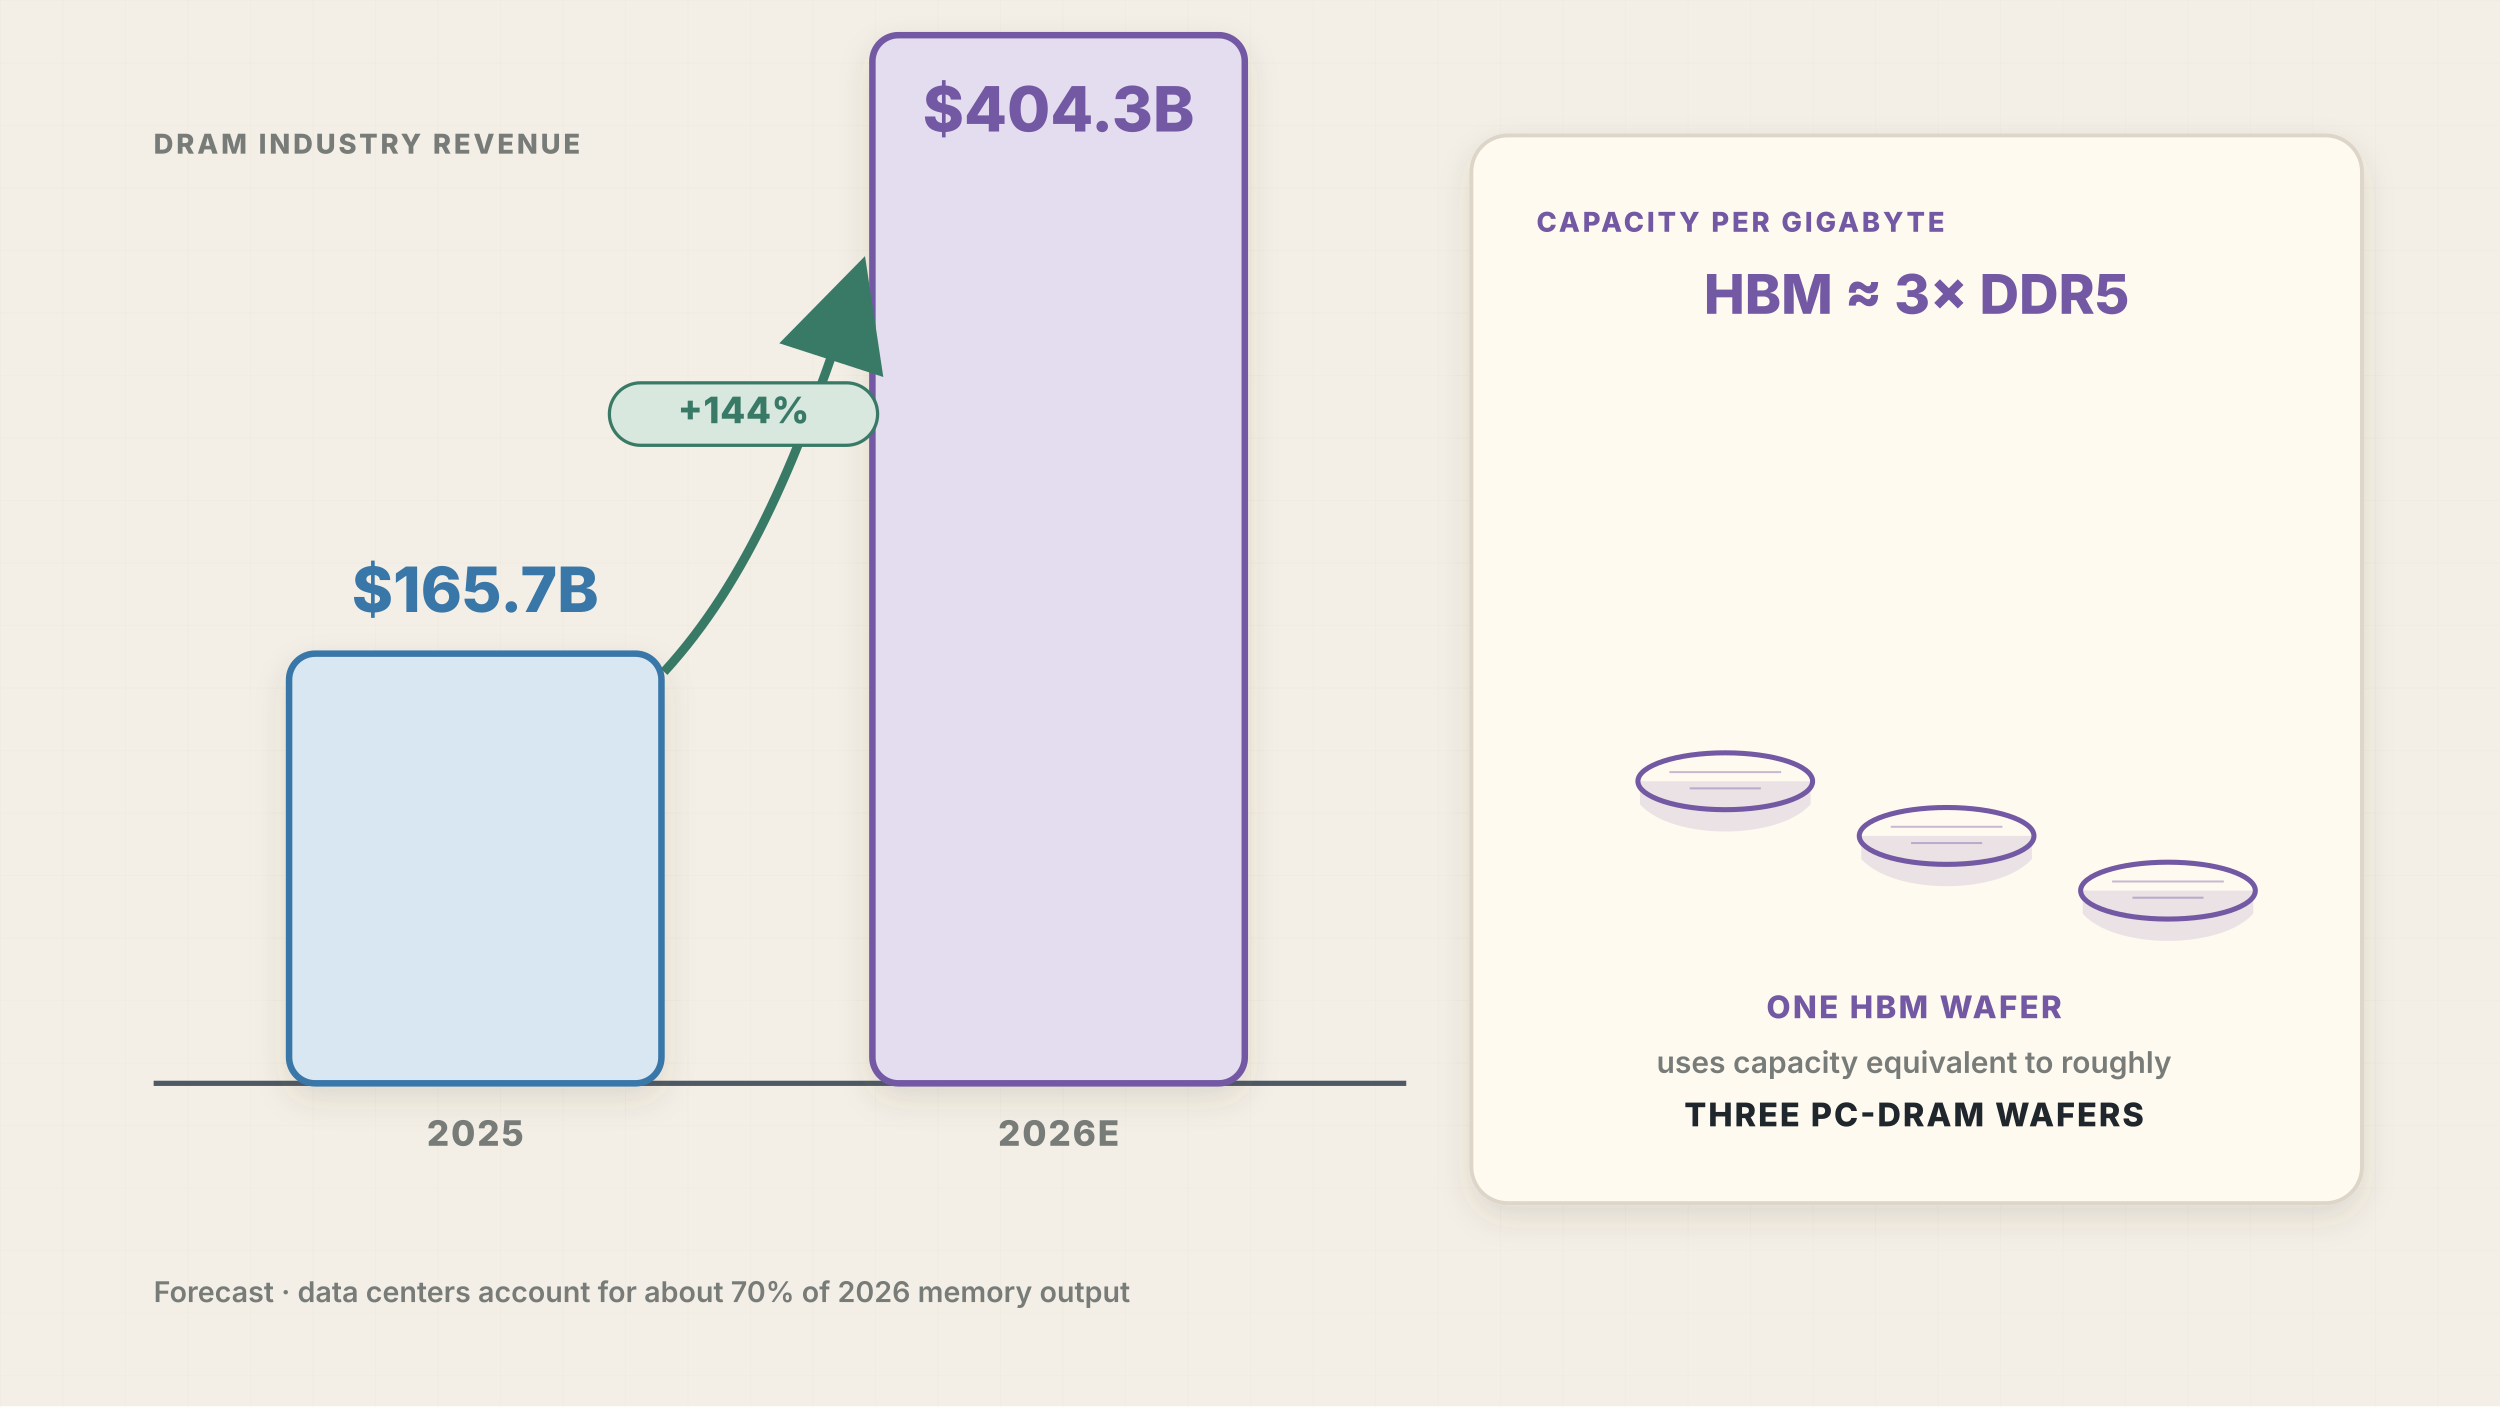
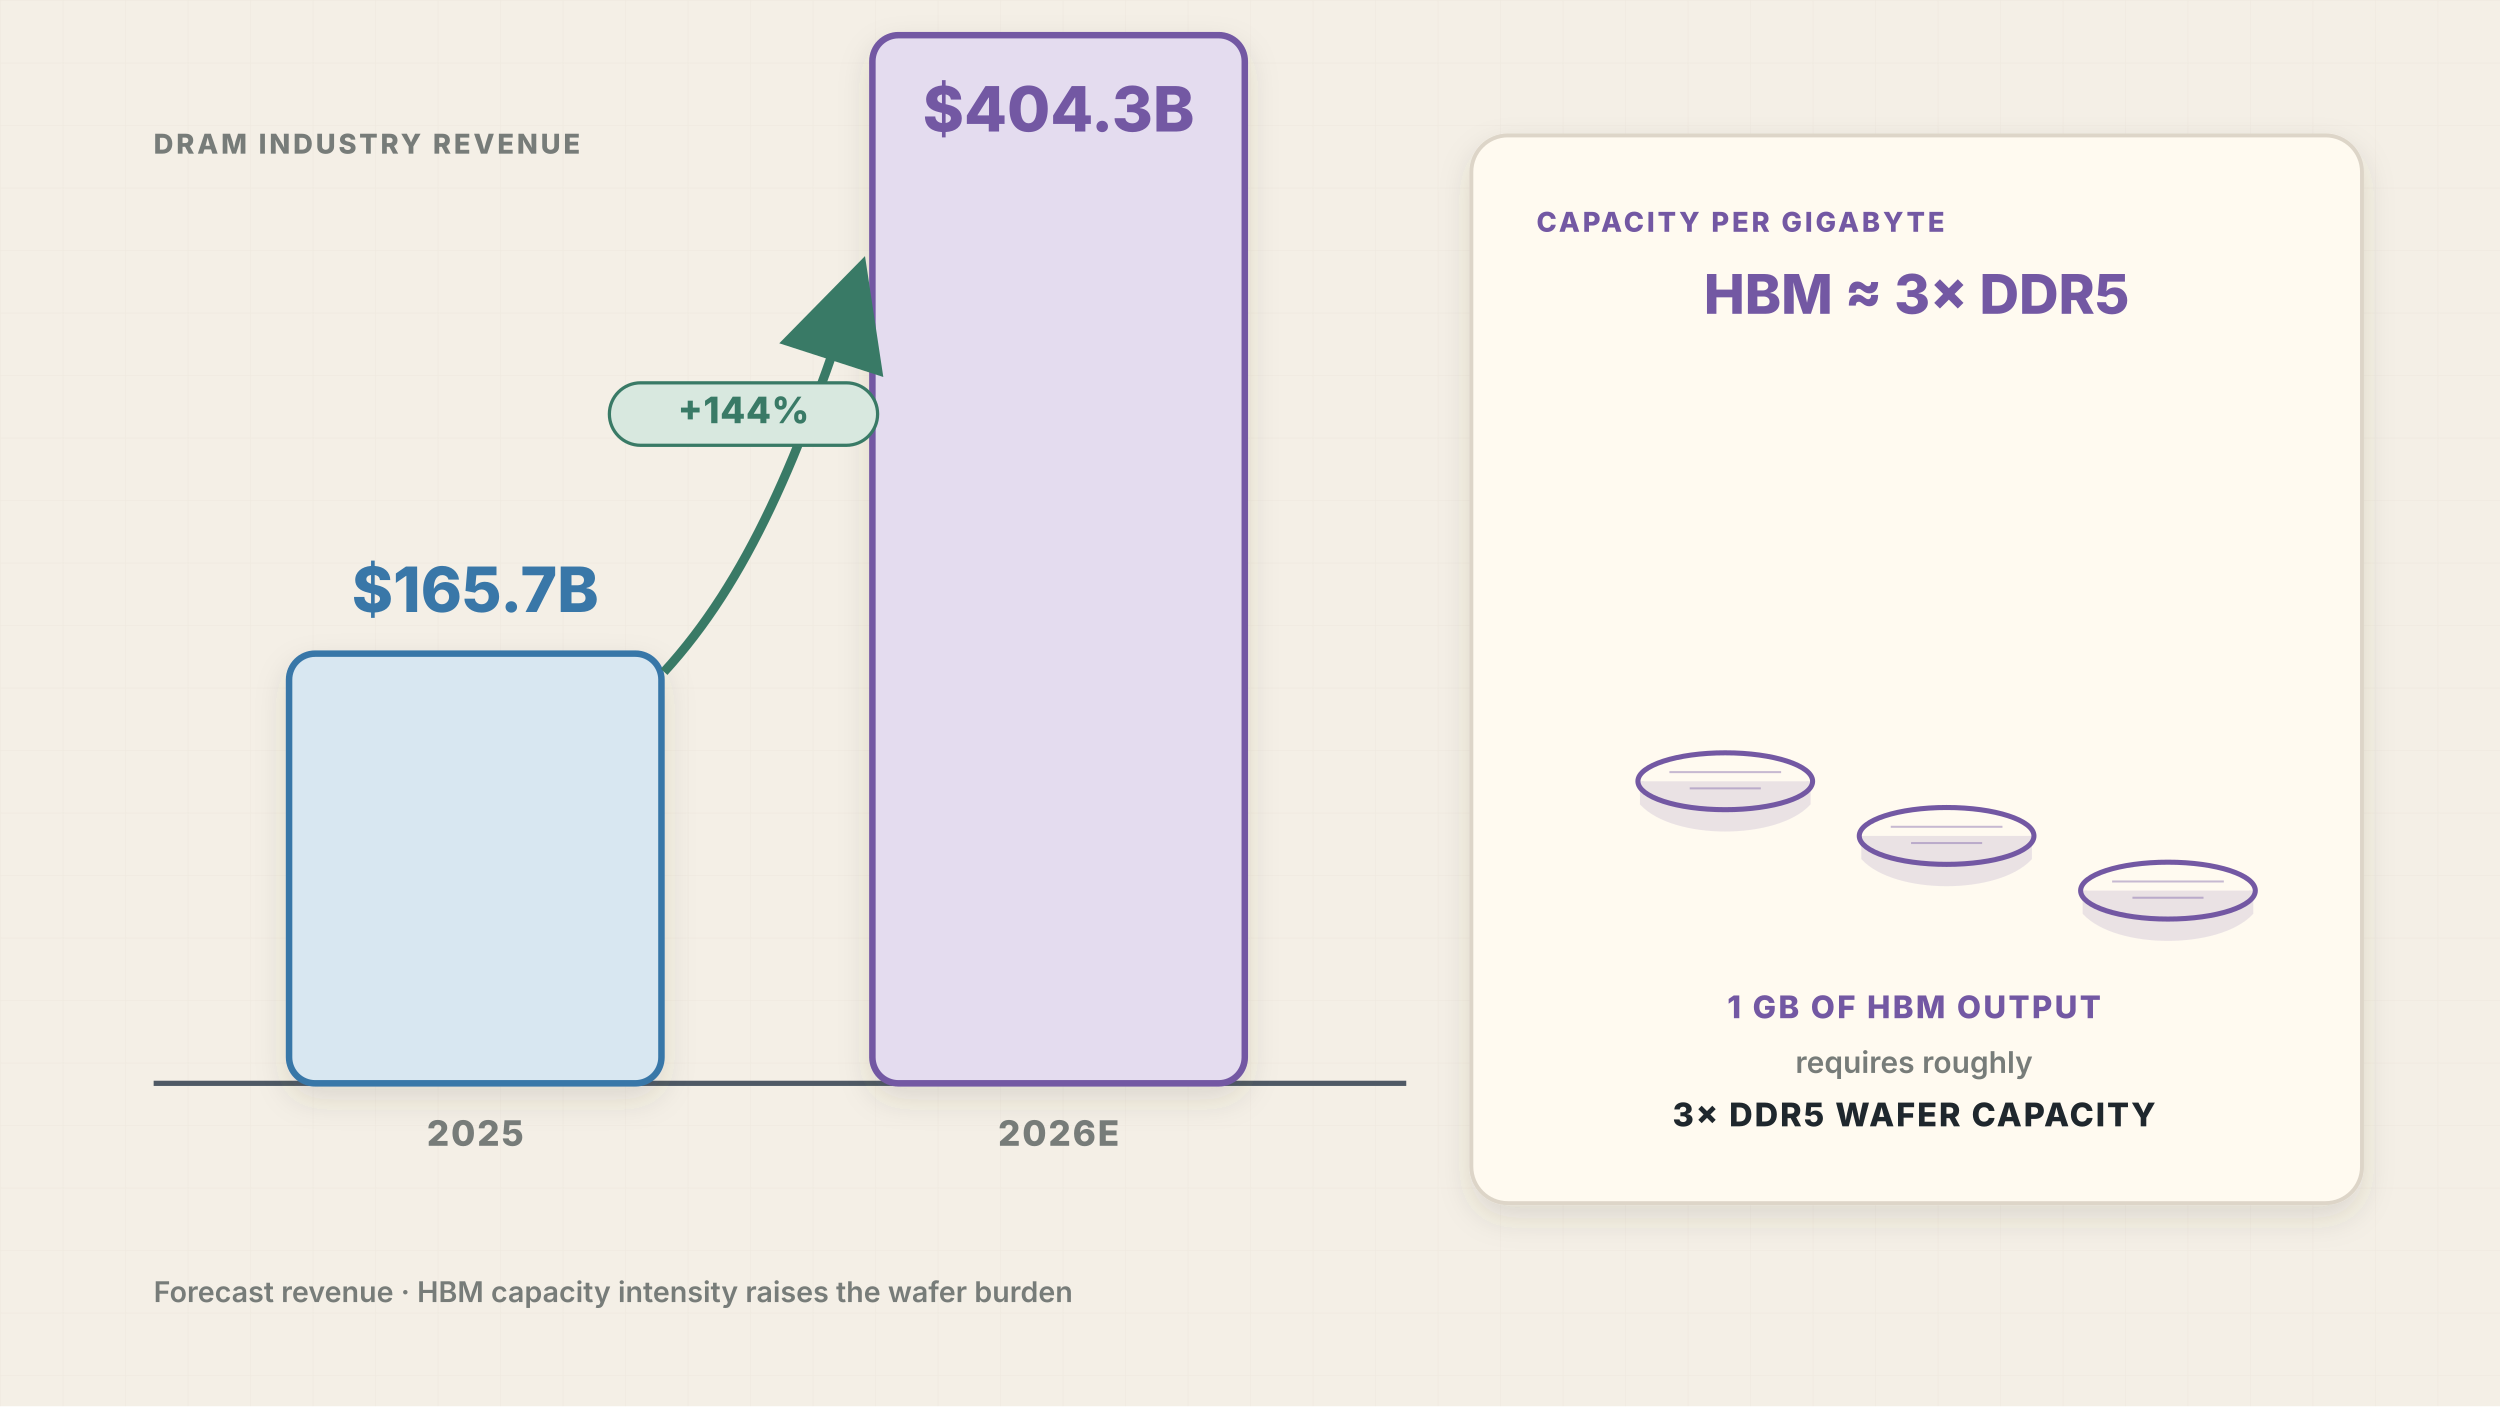
<svg xmlns="http://www.w3.org/2000/svg" width="1920" height="1080" viewBox="0 0 1920 1080" role="img" aria-labelledby="title desc" font-family="Inter, -apple-system, BlinkMacSystemFont, 'Segoe UI', sans-serif">
  <defs>
    <pattern id="paper-grid" width="48" height="48" patternUnits="userSpaceOnUse">
      <path d="M48 0H0V48" fill="none" stroke="#ddd5c8" stroke-width="1" opacity="0.22" />
    </pattern>
    <filter id="shadow" x="-30%" y="-30%" width="160%" height="180%">
      <feDropShadow dx="0" dy="10" stdDeviation="12" flood-color="#493f30" flood-opacity="0.13" />
    </filter>
    <marker id="arrow-ink" markerWidth="12" markerHeight="12" refX="10" refY="6" orient="auto">
      <path d="M0 0L12 6L0 12Z" fill="#4f5965" />
    </marker>
    <marker id="arrow-blue" markerWidth="12" markerHeight="12" refX="10" refY="6" orient="auto">
      <path d="M0 0L12 6L0 12Z" fill="#3977a8" />
    </marker>
    <marker id="arrow-green" markerWidth="12" markerHeight="12" refX="10" refY="6" orient="auto">
      <path d="M0 0L12 6L0 12Z" fill="#397a66" />
    </marker>
    <marker id="arrow-red" markerWidth="12" markerHeight="12" refX="10" refY="6" orient="auto">
      <path d="M0 0L12 6L0 12Z" fill="#ad4f5d" />
    </marker>
  </defs>
  <rect width="1920" height="1080" fill="#f4efe6" />
  <rect width="1920" height="1080" fill="url(#paper-grid)" />
  <text x="118" y="118" fill="#777c79" font-size="21" font-weight="780" text-anchor="start" letter-spacing="2.2" opacity="1">DRAM INDUSTRY REVENUE</text>
  <path d="M118 832L1080 832" fill="none" stroke="#4f5965" stroke-width="4" />
  <rect x="222" y="502" width="286" height="330" rx="20" fill="#d8e7f1" stroke="#3977a8" stroke-width="5" filter="url(#shadow)" />
  <text x="365" y="470" fill="#3977a8" font-size="48" font-weight="800" text-anchor="middle" letter-spacing="0" opacity="1">$165.7B</text>
  <text x="365" y="880" fill="#777c79" font-size="27" font-weight="760" text-anchor="middle" letter-spacing="1.4" opacity="1">2025</text>
  <rect x="670" y="27" width="286" height="805" rx="20" fill="#e4dcef" stroke="#7358a3" stroke-width="5" filter="url(#shadow)" />
  <text x="813" y="101" fill="#7358a3" font-size="48" font-weight="800" text-anchor="middle" letter-spacing="0" opacity="1">$404.3B</text>
  <text x="813" y="880" fill="#777c79" font-size="27" font-weight="760" text-anchor="middle" letter-spacing="1.4" opacity="1">2026E</text>
  <path d="M510 516C574 446 614 352 660 210" fill="none" stroke="#397a66" stroke-width="7" marker-end="url(#arrow-green)" />
  <rect x="468" y="294" width="206" height="48" rx="24" fill="#d8e8df" stroke="#397a66" stroke-width="2.5" />
  <text x="571" y="325" fill="#397a66" font-size="28" font-weight="760" text-anchor="middle" letter-spacing="0.5" opacity="1">+144%</text>
  <rect x="1130" y="104" width="684" height="820" rx="28" fill="#fffaf0" stroke="#ddd5c8" stroke-width="3" filter="url(#shadow)" />
  <text x="1180" y="178" fill="#7358a3" font-size="21" font-weight="780" text-anchor="start" letter-spacing="2.2" opacity="1">CAPACITY PER GIGABYTE</text>
  <text x="1472" y="241" fill="#7358a3" font-size="42" font-weight="800" text-anchor="middle" letter-spacing="0" opacity="1">HBM ≈ 3× DDR5</text>
  <g>
    <ellipse cx="1325" cy="600" rx="67.08" ry="21.84" fill="#fffaf0" stroke="#7358a3" stroke-width="3.9" />
    <path d="M1261.04 600V617.16C1286 643.68 1364 643.68 1388.96 617.16V600" fill="#7358a3" opacity="0.15" stroke="#7358a3" stroke-width="3.12" />
    <path d="M1282.1 592.98H1367.9M1297.7 605.46H1352.3" stroke="#7358a3" stroke-width="1.56" opacity="0.4" />
  </g>
  <g>
    <ellipse cx="1495" cy="642" rx="67.08" ry="21.84" fill="#fffaf0" stroke="#7358a3" stroke-width="3.9" />
    <path d="M1431.04 642V659.16C1456 685.68 1534 685.68 1558.96 659.16V642" fill="#7358a3" opacity="0.15" stroke="#7358a3" stroke-width="3.12" />
    <path d="M1452.1 634.98H1537.9M1467.7 647.46H1522.3" stroke="#7358a3" stroke-width="1.56" opacity="0.4" />
  </g>
  <g>
    <ellipse cx="1665" cy="684" rx="67.08" ry="21.84" fill="#fffaf0" stroke="#7358a3" stroke-width="3.9" />
    <path d="M1601.04 684V701.16C1626 727.68 1704 727.68 1728.96 701.16V684" fill="#7358a3" opacity="0.15" stroke="#7358a3" stroke-width="3.12" />
    <path d="M1622.1 676.98H1707.9M1637.7 689.46H1692.3" stroke="#7358a3" stroke-width="1.56" opacity="0.4" />
  </g>
-   <text x="1470" y="782" fill="#7358a3" font-size="24" font-weight="780" text-anchor="middle" letter-spacing="1.8" opacity="1">ONE HBM WAFER</text>
-   <text x="1470" y="824" fill="#777c79" font-size="23" font-weight="560" text-anchor="middle" letter-spacing="0" opacity="1">uses capacity equivalent to roughly</text>
-   <text x="1470" y="865" fill="#1f272d" font-size="25" font-weight="780" text-anchor="middle" letter-spacing="1.5" opacity="1">THREE PC-DRAM WAFERS</text>
-   <text x="118" y="1000" fill="#777c79" font-size="22" font-weight="560" text-anchor="start" letter-spacing="0" opacity="1">Forecast · data centers account for about 70% of 2026 memory output</text>
+   <text x="1470" y="782" fill="#7358a3" font-size="24" font-weight="780" text-anchor="middle" letter-spacing="1.8" opacity="1">1 GB OF HBM OUTPUT</text>
+   <text x="1470" y="824" fill="#777c79" font-size="23" font-weight="560" text-anchor="middle" letter-spacing="0" opacity="1">requires roughly</text>
+   <text x="1470" y="865" fill="#1f272d" font-size="25" font-weight="780" text-anchor="middle" letter-spacing="1.5" opacity="1">3× DDR5 WAFER CAPACITY</text>
+   <text x="118" y="1000" fill="#777c79" font-size="22" font-weight="560" text-anchor="start" letter-spacing="0" opacity="1">Forecast revenue · HBM capacity intensity raises the wafer burden</text>
</svg>
